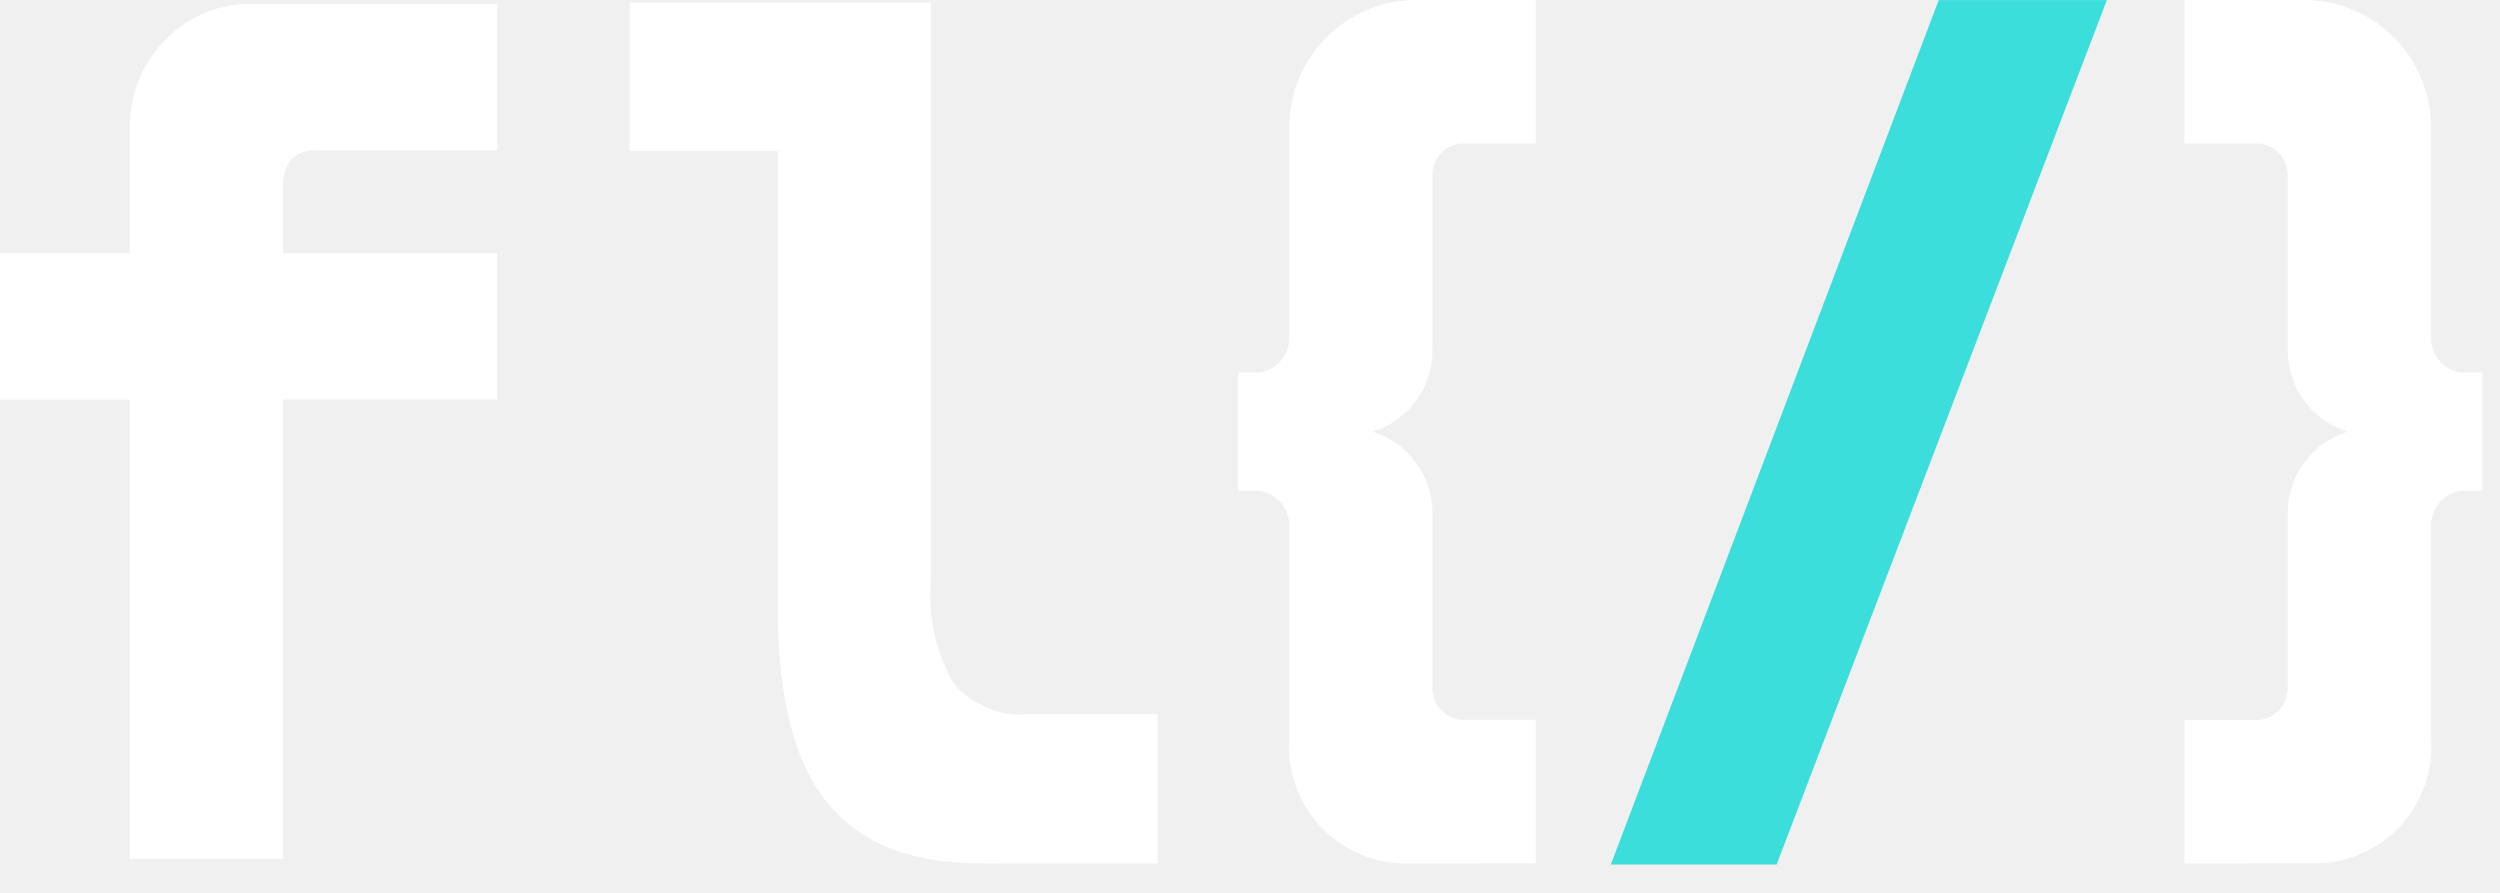
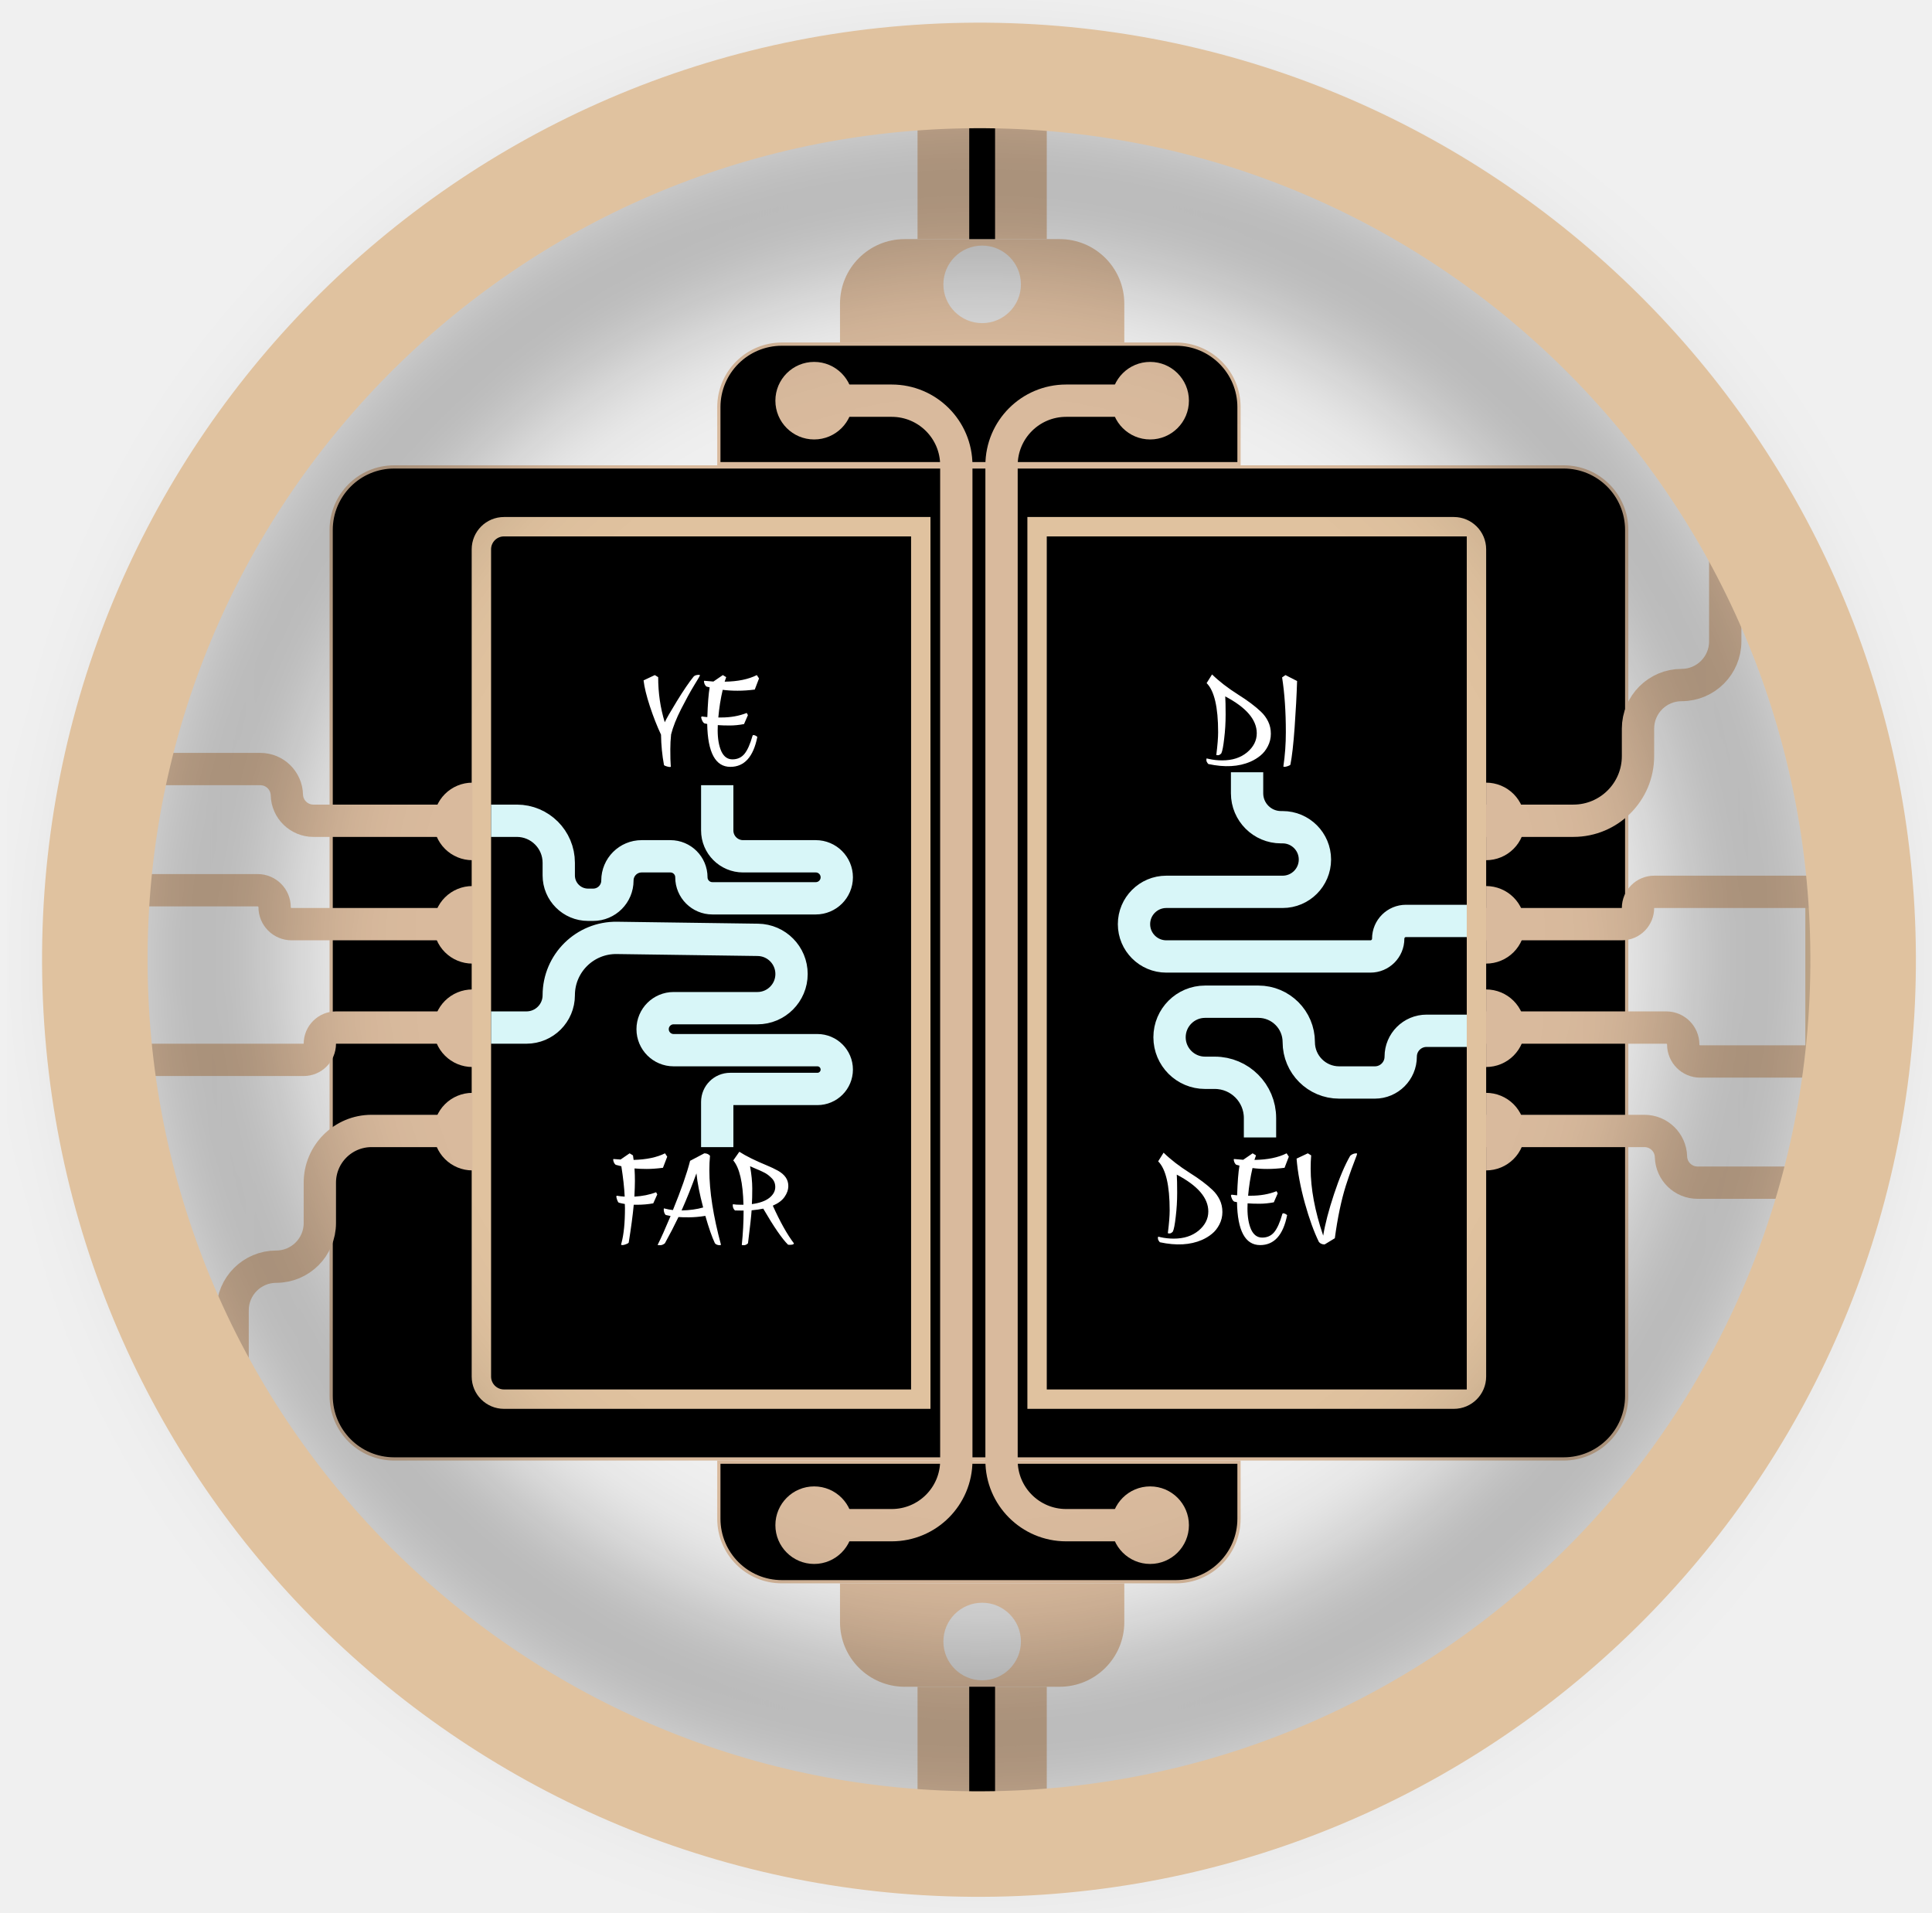
- <svg xmlns="http://www.w3.org/2000/svg" width="70" height="25" viewBox="0 0 70 25" fill="none">
-   <path d="M61.166 24.176V20.158H63.231C63.454 20.145 63.664 20.047 63.817 19.884C63.971 19.721 64.056 19.506 64.056 19.282C64.056 19.265 64.056 19.248 64.056 19.231V14.36C64.056 13.851 64.219 13.356 64.522 12.947C64.824 12.537 65.249 12.236 65.736 12.087C65.249 11.938 64.824 11.636 64.522 11.227C64.219 10.818 64.056 10.323 64.056 9.814V4.947C64.056 4.929 64.056 4.912 64.056 4.895C64.056 4.671 63.971 4.456 63.817 4.293C63.664 4.13 63.454 4.032 63.231 4.019H61.166V0H64.56C65.487 0.014 66.372 0.388 67.027 1.044C67.682 1.7 68.056 2.585 68.069 3.512V9.412C68.069 9.429 68.069 9.446 68.069 9.464C68.069 9.697 68.153 9.922 68.304 10.099C68.455 10.276 68.664 10.394 68.894 10.431H69.506V13.743H68.894C68.664 13.78 68.455 13.898 68.304 14.075C68.153 14.252 68.069 14.477 68.069 14.71C68.069 14.728 68.069 14.745 68.069 14.762V20.662C68.102 21.102 68.045 21.543 67.903 21.961C67.76 22.378 67.535 22.762 67.241 23.09C66.946 23.418 66.588 23.683 66.189 23.869C65.789 24.055 65.356 24.159 64.915 24.173H64.559L61.166 24.176ZM39.61 24.176H39.254C38.813 24.161 38.38 24.058 37.981 23.872C37.581 23.686 37.224 23.421 36.929 23.093C36.635 22.765 36.409 22.381 36.267 21.963C36.125 21.546 36.068 21.105 36.101 20.665V14.765C36.101 14.748 36.101 14.731 36.101 14.713C36.101 14.48 36.017 14.255 35.866 14.078C35.715 13.901 35.506 13.783 35.276 13.746H34.664V10.432H35.276C35.506 10.395 35.715 10.277 35.866 10.1C36.017 9.923 36.101 9.698 36.101 9.465C36.101 9.447 36.101 9.43 36.101 9.413V3.513C36.114 2.586 36.487 1.7 37.143 1.044C37.798 0.388 38.683 0.014 39.61 0L43 0V4.018H40.934C40.711 4.031 40.501 4.129 40.347 4.292C40.194 4.455 40.109 4.67 40.109 4.894C40.109 4.911 40.109 4.928 40.109 4.946V9.814C40.109 10.323 39.946 10.818 39.644 11.227C39.341 11.636 38.915 11.938 38.429 12.087C38.915 12.236 39.341 12.537 39.644 12.947C39.946 13.356 40.109 13.851 40.109 14.36V19.228C40.109 19.245 40.109 19.262 40.109 19.279C40.109 19.503 40.194 19.718 40.347 19.881C40.501 20.044 40.711 20.142 40.934 20.155H43V24.173L39.61 24.176ZM27.563 24.176C25.437 24.176 24.11 23.613 23.175 22.488C22.24 21.363 21.775 19.528 21.775 16.98V4.232H17.629V0.076H26.065V16.266C25.981 17.264 26.203 18.263 26.7 19.132C26.957 19.437 27.285 19.675 27.655 19.826C28.025 19.977 28.426 20.035 28.824 19.996H32.412V24.177L27.563 24.176ZM3.638 24.05V11.19H0V7.09H3.639V3.6C3.628 3.141 3.71 2.685 3.88 2.259C4.049 1.833 4.303 1.446 4.626 1.12C4.942 0.791 5.323 0.531 5.745 0.357C6.166 0.183 6.62 0.099 7.076 0.11H13.919V4.21H8.847C8.233 4.21 7.928 4.552 7.928 5.236V7.085H13.919V11.185H7.928V24.05H3.638Z" fill="white" />
-   <path d="M49.745 24.207H45.103L54.285 0.001H58.993L49.745 24.207Z" fill="#3CDEDB" />
+ <svg xmlns="http://www.w3.org/2000/svg" width="299" height="296" viewBox="0 0 299 296" fill="none">
+   <g clip-path="url(#clip0_1_2)">
+     <path d="M174 251C174 256.523 169.523 261 164 261H140C134.477 261 130 256.523 130 251V245H174V251Z" fill="#D9BA9D" />
+     <path d="M146 254C146 250.686 148.686 248 152 248C155.314 248 158 250.686 158 254C158 257.314 155.314 260 152 260C148.686 260 146 257.314 146 254Z" fill="#D9D9D9" />
+     <rect width="20" height="25" transform="matrix(-1 0 0 -1 162 286)" fill="#D9BA9D" />
+     <line x1="152" y1="280" x2="152" y2="261" stroke="black" stroke-width="4" />
+     <path d="M280.897 139.522V167.7" stroke="#E0C29F" stroke-width="3" stroke-linecap="round" />
+     <rect x="51.25" y="72.25" width="200.5" height="153.5" rx="9.75" fill="black" />
+     <g clip-path="url(#clip1_1_2)">
+       <path d="M101.34 104.46L101.86 104.78C101.86 107.233 102.2 109.56 102.88 111.76C103.107 111.253 103.727 110.173 104.74 108.52C105.753 106.867 106.62 105.593 107.34 104.7C107.5 104.513 107.787 104.42 108.2 104.42C108.28 104.42 108.32 104.453 108.32 104.52C108.32 104.573 108.02 105.087 107.42 106.06C106.833 107.02 106.167 108.233 105.42 109.7C104.673 111.167 104.153 112.48 103.86 113.64C103.78 114.413 103.74 115.173 103.74 115.92C103.74 117.107 103.76 117.933 103.8 118.4L103.82 118.62C103.82 118.66 103.76 118.68 103.64 118.68C103.533 118.68 103.373 118.647 103.16 118.58C102.96 118.527 102.827 118.46 102.76 118.38C102.48 116.887 102.327 115.32 102.3 113.68C101.687 112.373 101.113 110.913 100.58 109.3C100.047 107.673 99.72 106.333 99.6 105.28L101.34 104.46ZM115.748 110.66L115.148 112.04C114.375 112.187 113.635 112.26 112.928 112.26C112.221 112.26 111.608 112.24 111.088 112.2C111.075 112.387 111.068 112.653 111.068 113C111.068 114.307 111.255 115.387 111.628 116.24C112.015 117.08 112.588 117.5 113.348 117.5C114.121 117.5 114.741 117.22 115.208 116.66C115.675 116.087 116.088 115.167 116.448 113.9C116.475 113.793 116.521 113.74 116.588 113.74C116.775 113.74 116.981 113.833 117.208 114.02C116.595 117.113 115.201 118.66 113.028 118.66C110.721 118.66 109.528 116.447 109.448 112.02L109.048 111.94C108.928 111.9 108.808 111.767 108.688 111.54C108.581 111.3 108.521 111.113 108.508 110.98L108.608 110.86C108.968 110.913 109.255 110.947 109.468 110.96C109.535 108.907 109.655 107.373 109.828 106.36L109.348 106.24C109.228 106.16 109.128 106.033 109.048 105.86C108.981 105.673 108.948 105.54 108.948 105.46C108.948 105.38 108.961 105.34 108.988 105.34L110.408 105.46L111.868 104.46L112.388 104.78L112.148 105.48C114.175 105.453 115.835 105.113 117.128 104.46L117.468 104.98L116.808 106.7C115.875 106.82 114.988 106.88 114.148 106.88C113.308 106.88 112.541 106.833 111.848 106.74C111.528 108.1 111.301 109.527 111.168 111.02H111.628C113.068 111.02 114.381 110.787 115.568 110.32L115.748 110.66Z" fill="white" />
+       <path d="M96.72 186.94L96.7 186.3C96.313 186.233 96.007 186.167 95.78 186.1C95.687 186.06 95.6 185.927 95.52 185.7C95.44 185.473 95.393 185.287 95.38 185.14L95.44 185.02C95.813 185.087 96.227 185.133 96.68 185.16C96.613 183.787 96.44 182.22 96.16 180.46C95.96 180.42 95.673 180.347 95.3 180.24C95.18 180.16 95.08 180.033 95 179.86C94.933 179.673 94.9 179.54 94.9 179.46C94.9 179.38 94.913 179.34 94.94 179.34C95.193 179.367 95.56 179.393 96.04 179.42L97.44 178.46L97.96 178.78C98.013 179.113 98.047 179.347 98.06 179.48C100.047 179.427 101.667 179.087 102.92 178.46L103.26 178.98L102.6 180.7C101.653 180.82 100.82 180.88 100.1 180.88C99.38 180.88 98.747 180.853 98.2 180.8C98.24 181.48 98.26 182.12 98.26 182.72C98.26 183.307 98.233 184.12 98.18 185.16C99.42 185.093 100.54 184.867 101.54 184.48L101.72 184.82L101.1 186.2C100.3 186.347 99.447 186.42 98.54 186.42H98.08C97.933 188.007 97.673 189.96 97.3 192.28C97.207 192.387 97.053 192.473 96.84 192.54C96.64 192.62 96.467 192.66 96.32 192.66C96.187 192.66 96.12 192.627 96.12 192.56L96.18 192.34C96.54 191.02 96.72 189.22 96.72 186.94ZM109.882 178.84C109.815 179.547 109.782 180.293 109.782 181.08C109.782 184.32 110.382 188.167 111.582 192.62C111.542 192.647 111.488 192.667 111.422 192.68C111.075 192.68 110.815 192.58 110.642 192.38C110.188 191.42 109.695 190.007 109.162 188.14C108.255 188.287 107.408 188.36 106.622 188.36C105.848 188.36 105.308 188.347 105.002 188.32C104.375 189.627 103.675 190.98 102.902 192.38C102.662 192.58 102.415 192.68 102.162 192.68C101.908 192.68 101.782 192.66 101.782 192.62C102.288 191.62 102.955 190.133 103.782 188.16C103.622 188.133 103.368 188.08 103.022 188C102.822 187.787 102.722 187.493 102.722 187.12C102.722 187.027 102.742 186.98 102.782 186.98C102.822 186.98 102.902 187 103.022 187.04C103.302 187.12 103.675 187.187 104.142 187.24C105.422 184.107 106.308 181.567 106.802 179.62L109.002 178.46C109.375 178.46 109.668 178.587 109.882 178.84ZM105.482 187.3C106.735 187.273 107.848 187.12 108.822 186.84C108.275 184.773 107.928 183.013 107.782 181.56C107.022 183.653 106.255 185.567 105.482 187.3ZM113.741 187.3C113.514 187.087 113.401 186.82 113.401 186.5C113.401 186.393 113.421 186.34 113.461 186.34C113.741 186.393 114.154 186.42 114.701 186.42H115.061C114.981 182.993 114.454 180.707 113.481 179.56L114.421 178.22C115.461 178.887 116.887 179.593 118.701 180.34C119.287 180.58 119.847 180.847 120.381 181.14C121.461 181.74 122.001 182.527 122.001 183.5C122.001 184.087 121.807 184.653 121.421 185.2C121.047 185.747 120.441 186.2 119.601 186.56C120.747 189.093 121.834 191.033 122.861 192.38V192.4C122.861 192.547 122.641 192.62 122.201 192.62C122.094 192.62 122.014 192.613 121.961 192.6C121.041 191.693 119.761 189.833 118.121 187.02C117.627 187.127 117.027 187.213 116.321 187.28C116.267 188.133 116.081 189.833 115.761 192.38C115.561 192.58 115.347 192.68 115.121 192.68C114.907 192.68 114.801 192.66 114.801 192.62C114.987 190.847 115.081 189.093 115.081 187.36V187.32H114.981C114.421 187.32 114.007 187.313 113.741 187.3ZM116.081 180.46C116.307 181.727 116.421 182.873 116.421 183.9C116.421 184.927 116.401 185.733 116.361 186.32C117.547 186.16 118.447 185.84 119.061 185.36C119.674 184.867 119.981 184.307 119.981 183.68C119.981 183.12 119.794 182.66 119.421 182.3C119.221 182.1 119.034 181.933 118.861 181.8C118.701 181.667 118.427 181.507 118.041 181.32C117.654 181.133 117.354 181 117.141 180.92C116.941 180.827 116.587 180.673 116.081 180.46Z" fill="white" />
+       <path d="M78 81.5H142.5V216.5H78C76.067 216.5 74.5 214.933 74.5 213V85C74.5 83.067 76.067 81.5 78 81.5Z" stroke="#E0C29F" stroke-width="3" />
+       <rect x="160.5" y="81.5" width="68" height="135" fill="black" />
+       <path d="M189.62 107.76C189.66 108.36 189.68 109.293 189.68 110.56C189.68 111.827 189.607 113.06 189.46 114.26C189.327 115.447 189.18 116.213 189.02 116.56C188.847 116.76 188.673 116.86 188.5 116.86C188.327 116.86 188.24 116.84 188.24 116.8C188.427 115.307 188.52 114.14 188.52 113.3C188.52 109.42 187.927 106.887 186.74 105.7L187.58 104.36C188.673 105.427 190.02 106.467 191.62 107.48C193.087 108.4 194.267 109.287 195.16 110.14C195.613 110.567 195.98 111.067 196.26 111.64C196.54 112.213 196.68 112.847 196.68 113.54C196.68 114.22 196.527 114.86 196.22 115.46C195.913 116.06 195.527 116.547 195.06 116.92C194.607 117.293 194.093 117.607 193.52 117.86C191.707 118.647 189.533 118.767 187 118.22C186.8 117.993 186.7 117.793 186.7 117.62C186.7 117.447 186.72 117.36 186.76 117.36C186.8 117.36 186.92 117.387 187.12 117.44C187.773 117.587 188.453 117.66 189.16 117.66C190.72 117.66 192 117.247 193 116.42C194 115.58 194.5 114.593 194.5 113.46C194.5 111.367 192.873 109.467 189.62 107.76ZM199.7 118.34C199.62 118.42 199.474 118.493 199.26 118.56C199.06 118.627 198.9 118.66 198.78 118.66C198.674 118.66 198.62 118.633 198.62 118.58C198.874 116.86 199 115.1 199 113.3C199 110.1 198.807 107.273 198.42 104.82L198.94 104.46L200.74 105.38C200.674 107.527 200.547 109.913 200.36 112.54C200.174 115.153 199.954 117.087 199.7 118.34Z" fill="white" />
+       <path d="M182.12 181.76C182.16 182.36 182.18 183.293 182.18 184.56C182.18 185.827 182.107 187.06 181.96 188.26C181.827 189.447 181.68 190.213 181.52 190.56C181.347 190.76 181.173 190.86 181 190.86C180.827 190.86 180.74 190.84 180.74 190.8C180.927 189.307 181.02 188.14 181.02 187.3C181.02 183.42 180.427 180.887 179.24 179.7L180.08 178.36C181.173 179.427 182.52 180.467 184.12 181.48C185.587 182.4 186.767 183.287 187.66 184.14C188.113 184.567 188.48 185.067 188.76 185.64C189.04 186.213 189.18 186.847 189.18 187.54C189.18 188.22 189.027 188.86 188.72 189.46C188.413 190.06 188.027 190.547 187.56 190.92C187.107 191.293 186.593 191.607 186.02 191.86C184.207 192.647 182.033 192.767 179.5 192.22C179.3 191.993 179.2 191.793 179.2 191.62C179.2 191.447 179.22 191.36 179.26 191.36C179.3 191.36 179.42 191.387 179.62 191.44C180.273 191.587 180.953 191.66 181.66 191.66C183.22 191.66 184.5 191.247 185.5 190.42C186.5 189.58 187 188.593 187 187.46C187 185.367 185.373 183.467 182.12 181.76ZM197.74 184.66L197.14 186.04C196.367 186.187 195.627 186.26 194.92 186.26C194.214 186.26 193.6 186.24 193.08 186.2C193.067 186.387 193.06 186.653 193.06 187C193.06 188.307 193.247 189.387 193.62 190.24C194.007 191.08 194.58 191.5 195.34 191.5C196.114 191.5 196.734 191.22 197.2 190.66C197.667 190.087 198.08 189.167 198.44 187.9C198.467 187.793 198.514 187.74 198.58 187.74C198.767 187.74 198.974 187.833 199.2 188.02C198.587 191.113 197.194 192.66 195.02 192.66C192.714 192.66 191.52 190.447 191.44 186.02L191.04 185.94C190.92 185.9 190.8 185.767 190.68 185.54C190.574 185.3 190.514 185.113 190.5 184.98L190.6 184.86C190.96 184.913 191.247 184.947 191.46 184.96C191.527 182.907 191.647 181.373 191.82 180.36L191.34 180.24C191.22 180.16 191.12 180.033 191.04 179.86C190.974 179.673 190.94 179.54 190.94 179.46C190.94 179.38 190.954 179.34 190.98 179.34L192.4 179.46L193.86 178.46L194.38 178.78L194.14 179.48C196.167 179.453 197.827 179.113 199.12 178.46L199.46 178.98L198.8 180.7C197.867 180.82 196.98 180.88 196.14 180.88C195.3 180.88 194.534 180.833 193.84 180.74C193.52 182.1 193.294 183.527 193.16 185.02H193.62C195.06 185.02 196.374 184.787 197.56 184.32L197.74 184.66ZM205 192.56C204.627 192.56 204.333 192.433 204.12 192.18C203.347 190.607 202.62 188.6 201.94 186.16C201.26 183.707 200.833 181.413 200.66 179.28L202.4 178.46L202.92 178.78C202.867 179.38 202.84 180.053 202.84 180.8C202.84 183.92 203.487 187.387 204.78 191.2C205.073 189.4 205.633 187.253 206.46 184.76C207.287 182.267 208.12 180.293 208.96 178.84C209.24 178.587 209.567 178.46 209.94 178.46C209.993 178.46 210.02 178.493 210.02 178.56C210.02 178.627 209.94 178.86 209.78 179.26C209.62 179.66 209.407 180.227 209.14 180.96C208.873 181.693 208.587 182.533 208.28 183.48C207.573 185.733 207.007 188.44 206.58 191.6L205 192.56Z" fill="white" />
+       <rect x="160.5" y="81.5" width="68" height="135" stroke="#E0C29F" stroke-width="3" />
+     </g>
+     <path d="M230 137.104C230.788 137.104 231.568 137.259 232.296 137.561C233.024 137.862 233.685 138.304 234.243 138.861C234.8 139.418 235.242 140.08 235.543 140.808C235.845 141.536 236 142.316 236 143.104C236 143.892 235.845 144.672 235.543 145.4C235.242 146.128 234.8 146.789 234.243 147.346C233.685 147.904 233.024 148.346 232.296 148.647C231.568 148.949 230.788 149.104 230 149.104L230 143.104V137.104Z" fill="#D9BA9D" />
+     <path d="M230 121.104C230.788 121.104 231.568 121.259 232.296 121.561C233.024 121.862 233.685 122.304 234.243 122.861C234.8 123.418 235.242 124.08 235.543 124.808C235.845 125.536 236 126.316 236 127.104C236 127.892 235.845 128.672 235.543 129.4C235.242 130.128 234.8 130.789 234.243 131.346C233.685 131.904 233.024 132.346 232.296 132.647C231.568 132.949 230.788 133.104 230 133.104L230 127.104V121.104Z" fill="#D9BA9D" />
+     <path d="M230 153.104C230.788 153.104 231.568 153.259 232.296 153.561C233.024 153.862 233.685 154.304 234.243 154.861C234.8 155.418 235.242 156.08 235.543 156.808C235.845 157.536 236 158.316 236 159.104C236 159.892 235.845 160.672 235.543 161.4C235.242 162.128 234.8 162.789 234.243 163.346C233.685 163.904 233.024 164.346 232.296 164.647C231.568 164.949 230.788 165.104 230 165.104L230 159.104V153.104Z" fill="#D9BA9D" />
+     <path d="M230 169.104C230.788 169.104 231.568 169.259 232.296 169.561C233.024 169.862 233.685 170.304 234.243 170.861C234.8 171.418 235.242 172.08 235.543 172.808C235.845 173.536 236 174.316 236 175.104C236 175.892 235.845 176.672 235.543 177.4C235.242 178.128 234.8 178.789 234.243 179.346C233.685 179.904 233.024 180.346 232.296 180.647C231.568 180.949 230.788 181.104 230 181.104L230 175.104V169.104Z" fill="#D9BA9D" />
+     <path d="M73.104 181.104C72.316 181.104 71.536 180.949 70.808 180.647C70.08 180.346 69.418 179.904 68.861 179.346C68.304 178.789 67.862 178.128 67.561 177.4C67.259 176.672 67.104 175.892 67.104 175.104C67.104 174.316 67.259 173.536 67.561 172.808C67.862 172.08 68.304 171.418 68.861 170.861C69.418 170.304 70.08 169.862 70.808 169.561C71.536 169.259 72.316 169.104 73.104 169.104L73.104 175.104L73.104 181.104Z" fill="#D9BA9D" />
+     <path d="M73.104 149.104C72.316 149.104 71.536 148.949 70.808 148.647C70.08 148.346 69.418 147.904 68.861 147.346C68.304 146.789 67.862 146.128 67.561 145.4C67.259 144.672 67.104 143.892 67.104 143.104C67.104 142.316 67.259 141.536 67.561 140.808C67.862 140.08 68.304 139.418 68.861 138.861C69.418 138.304 70.08 137.862 70.808 137.561C71.536 137.259 72.316 137.104 73.104 137.104L73.104 143.104L73.104 149.104Z" fill="#D9BA9D" />
+     <path d="M73.104 165.104C72.316 165.104 71.536 164.949 70.808 164.647C70.08 164.346 69.418 163.904 68.861 163.346C68.304 162.789 67.862 162.128 67.561 161.4C67.259 160.672 67.104 159.892 67.104 159.104C67.104 158.316 67.259 157.536 67.561 156.808C67.862 156.08 68.304 155.418 68.861 154.861C69.418 154.304 70.08 153.862 70.808 153.561C71.536 153.259 72.316 153.104 73.104 153.104L73.104 159.104L73.104 165.104Z" fill="#D9BA9D" />
+     <path d="M73.104 133.104C72.316 133.104 71.536 132.949 70.808 132.647C70.08 132.346 69.418 131.904 68.861 131.346C68.304 130.789 67.862 130.128 67.561 129.4C67.259 128.672 67.104 127.892 67.104 127.104C67.104 126.316 67.259 125.536 67.561 124.808C67.862 124.08 68.304 123.418 68.861 122.861C69.418 122.304 70.08 121.862 70.808 121.561C71.536 121.259 72.316 121.104 73.104 121.104L73.104 127.104L73.104 133.104Z" fill="#D9BA9D" />
+     <rect x="51.25" y="72.25" width="200.5" height="153.5" rx="9.75" stroke="#D9BA9D" stroke-width="0.5" />
+     <path d="M121 53.25H182C187.385 53.25 191.75 57.615 191.75 63V71.75H111.25V63C111.25 57.615 115.615 53.25 121 53.25Z" fill="black" />
+     <circle cx="126" cy="62" r="6" fill="#D9BA9D" />
+     <circle cx="178" cy="62" r="6" fill="#D9BA9D" />
+     <path d="M121 53.25H182C187.385 53.25 191.75 57.615 191.75 63V71.75H111.25V63C111.25 57.615 115.615 53.25 121 53.25Z" stroke="#D9BA9D" stroke-width="0.5" />
+     <path d="M111.25 226.25H191.75V235C191.75 240.385 187.385 244.75 182 244.75H121C115.615 244.75 111.25 240.385 111.25 235V226.25Z" fill="black" />
+     <circle cx="178" cy="236" r="6" fill="#D9BA9D" />
+     <path d="M132 236C132 239.314 129.314 242 126 242C122.686 242 120 239.314 120 236C120 232.686 122.686 230 126 230C129.314 230 132 232.686 132 236Z" fill="#D9BA9D" />
+     <path d="M111.25 226.25H191.75V235C191.75 240.385 187.385 244.75 182 244.75H121C115.615 244.75 111.25 240.385 111.25 235V226.25Z" stroke="#D9BA9D" stroke-width="0.5" />
+     <path d="M126 62H138C143.523 62 148 66.477 148 72V226C148 231.523 143.523 236 138 236H126" stroke="#D9BA9D" stroke-width="5" />
+     <path d="M177 236H165C159.477 236 155 231.523 155 226L155 72C155 66.477 159.477 62 165 62H177" stroke="#D9BA9D" stroke-width="5" />
+     <path d="M230 127H243.5C249.023 127 253.5 122.523 253.5 117V112.75C253.5 109.022 256.522 106 260.25 106V106C263.978 106 267 102.978 267 99.25V85.5M230 143H251C252.381 143 253.5 141.881 253.5 140.5V140.5C253.5 139.119 254.619 138 256 138H281.211M230 159H257.875C259.325 159 260.5 160.175 260.5 161.625V161.625C260.5 163.075 261.675 164.25 263.125 164.25H283M230 175H254.499C256.725 175 258.547 176.774 258.605 179V179C258.664 181.226 260.485 183 262.712 183H281.211" stroke="#D9BA9D" stroke-width="5" />
+     <path d="M73 175H57.5C53.082 175 49.5 178.582 49.5 183V189.25C49.5 192.978 46.478 196 42.75 196V196C39.022 196 36 199.022 36 202.75V216.5M73 159H52C50.619 159 49.5 160.119 49.5 161.5V161.5C49.5 162.881 48.381 164 47 164H21.79M73 143H45.125C43.675 143 42.5 141.825 42.5 140.375V140.375C42.5 138.925 41.325 137.75 39.875 137.75H20M73 127H48.501C46.275 127 44.453 125.226 44.395 123V123C44.336 120.774 42.515 119 40.288 119H21.79" stroke="#D9BA9D" stroke-width="5" />
+     <path d="M130 47C130 41.477 134.477 37 140 37H164C169.523 37 174 41.477 174 47V53H130V47Z" fill="#D9BA9D" />
+     <path d="M158 44C158 47.314 155.314 50 152 50C148.686 50 146 47.314 146 44C146 40.686 148.686 38 152 38C155.314 38 158 40.686 158 44Z" fill="#D9D9D9" />
+     <rect width="20" height="25" transform="translate(142 12)" fill="#D9BA9D" />
+     <line x1="152" y1="18" x2="152" y2="37" stroke="black" stroke-width="4" />
+     <g filter="url(#filter0_f_1_2)">
+       <path d="M280.181 143.739C282.662 214.793 227.144 274.402 156.177 276.881C85.209 279.359 25.668 223.767 23.186 152.714C20.705 81.66 76.224 22.05 147.191 19.572C218.158 17.094 277.7 72.685 280.181 143.739ZM39.711 152.137C41.873 214.053 93.758 262.496 155.599 260.336C217.44 258.177 265.819 206.233 263.657 144.316C261.495 82.4 209.61 33.957 147.769 36.116C85.928 38.276 37.548 90.22 39.711 152.137Z" fill="black" fill-opacity="0.39" />
+     </g>
+     <path d="M296.486 145.978C297.884 226.047 234.108 292.089 154.039 293.486C73.97 294.884 7.928 231.108 6.531 151.039C5.133 70.97 68.909 4.928 148.978 3.531C229.047 2.133 295.089 65.909 296.486 145.978ZM22.858 150.754C24.099 221.806 82.703 278.399 153.754 277.159C224.806 275.918 281.399 217.314 280.159 146.263C278.918 75.212 220.314 18.618 149.263 19.858C78.211 21.099 21.618 79.703 22.858 150.754Z" fill="#E0C29F" />
+     <path d="M227 159.5H220.776C218.567 159.5 216.776 161.291 216.776 163.5V163.5C216.776 165.709 214.985 167.5 212.776 167.5H207.25C203.798 167.5 201 164.702 201 161.25V161.25C201 157.798 198.202 155 194.75 155H186.5C183.462 155 181 157.462 181 160.5V160.5C181 163.538 183.462 166 186.5 166H188C191.866 166 195 169.134 195 173V176" stroke="#D8F6F8" stroke-width="5" />
+     <path d="M227 142.5H217.592C216.073 142.5 214.842 143.731 214.842 145.25V145.25C214.842 146.769 213.61 148 212.092 148L180.5 148C177.739 148 175.5 145.761 175.5 143V143C175.5 140.239 177.739 138 180.5 138H198.5C201.261 138 203.5 135.761 203.5 133V133C203.5 130.239 201.261 128 198.5 128H198.25C195.351 128 193 125.649 193 122.75V119.5" stroke="#D8F6F8" stroke-width="5" />
+     <path d="M76 127H79.974C83.564 127 86.474 129.91 86.474 133.5V135.461C86.474 137.968 88.506 140 91.013 140H91.802C93.873 140 95.552 138.321 95.552 136.25V136.25C95.552 134.179 97.231 132.5 99.302 132.5H103.75C105.545 132.5 107 133.955 107 135.75V135.75C107 137.545 108.455 139 110.25 139H126.25C128.045 139 129.5 137.545 129.5 135.75V135.75C129.5 133.955 128.045 132.5 126.25 132.5H115C112.791 132.5 111 130.709 111 128.5V128.5V121.5" stroke="#D8F6F8" stroke-width="5" />
+     <path d="M76 159H81.474C84.236 159 86.474 156.761 86.474 154V154V154C86.474 149.05 90.523 145.056 95.473 145.125L117.287 145.428C120.178 145.468 122.5 147.823 122.5 150.714V150.714C122.5 153.633 120.133 156 117.214 156H104.25C102.455 156 101 157.455 101 159.25V159.25C101 161.045 102.455 162.5 104.25 162.5H126.5C128.157 162.5 129.5 163.843 129.5 165.5V165.5C129.5 167.157 128.157 168.5 126.5 168.5H113C111.895 168.5 111 169.395 111 170.5V170.5V177.5" stroke="#D8F6F8" stroke-width="5" />
+   </g>
+   <defs>
+     <filter id="filter0_f_1_2" x="1.106" y="-2.508" width="301.155" height="301.468" filterUnits="userSpaceOnUse" color-interpolation-filters="sRGB">
+       <feFlood flood-opacity="0" result="BackgroundImageFix" />
+       <feBlend mode="normal" in="SourceGraphic" in2="BackgroundImageFix" result="shape" />
+       <feGaussianBlur stdDeviation="11" result="effect1_foregroundBlur_1_2" />
+     </filter>
+     <clipPath id="clip0_1_2">
+       <rect width="299" height="296" fill="white" />
+     </clipPath>
+     <clipPath id="clip1_1_2">
+       <path d="M73 80H225C227.761 80 230 82.239 230 85V213C230 215.761 227.761 218 225 218H73V80Z" fill="white" />
+     </clipPath>
+   </defs>
</svg>
